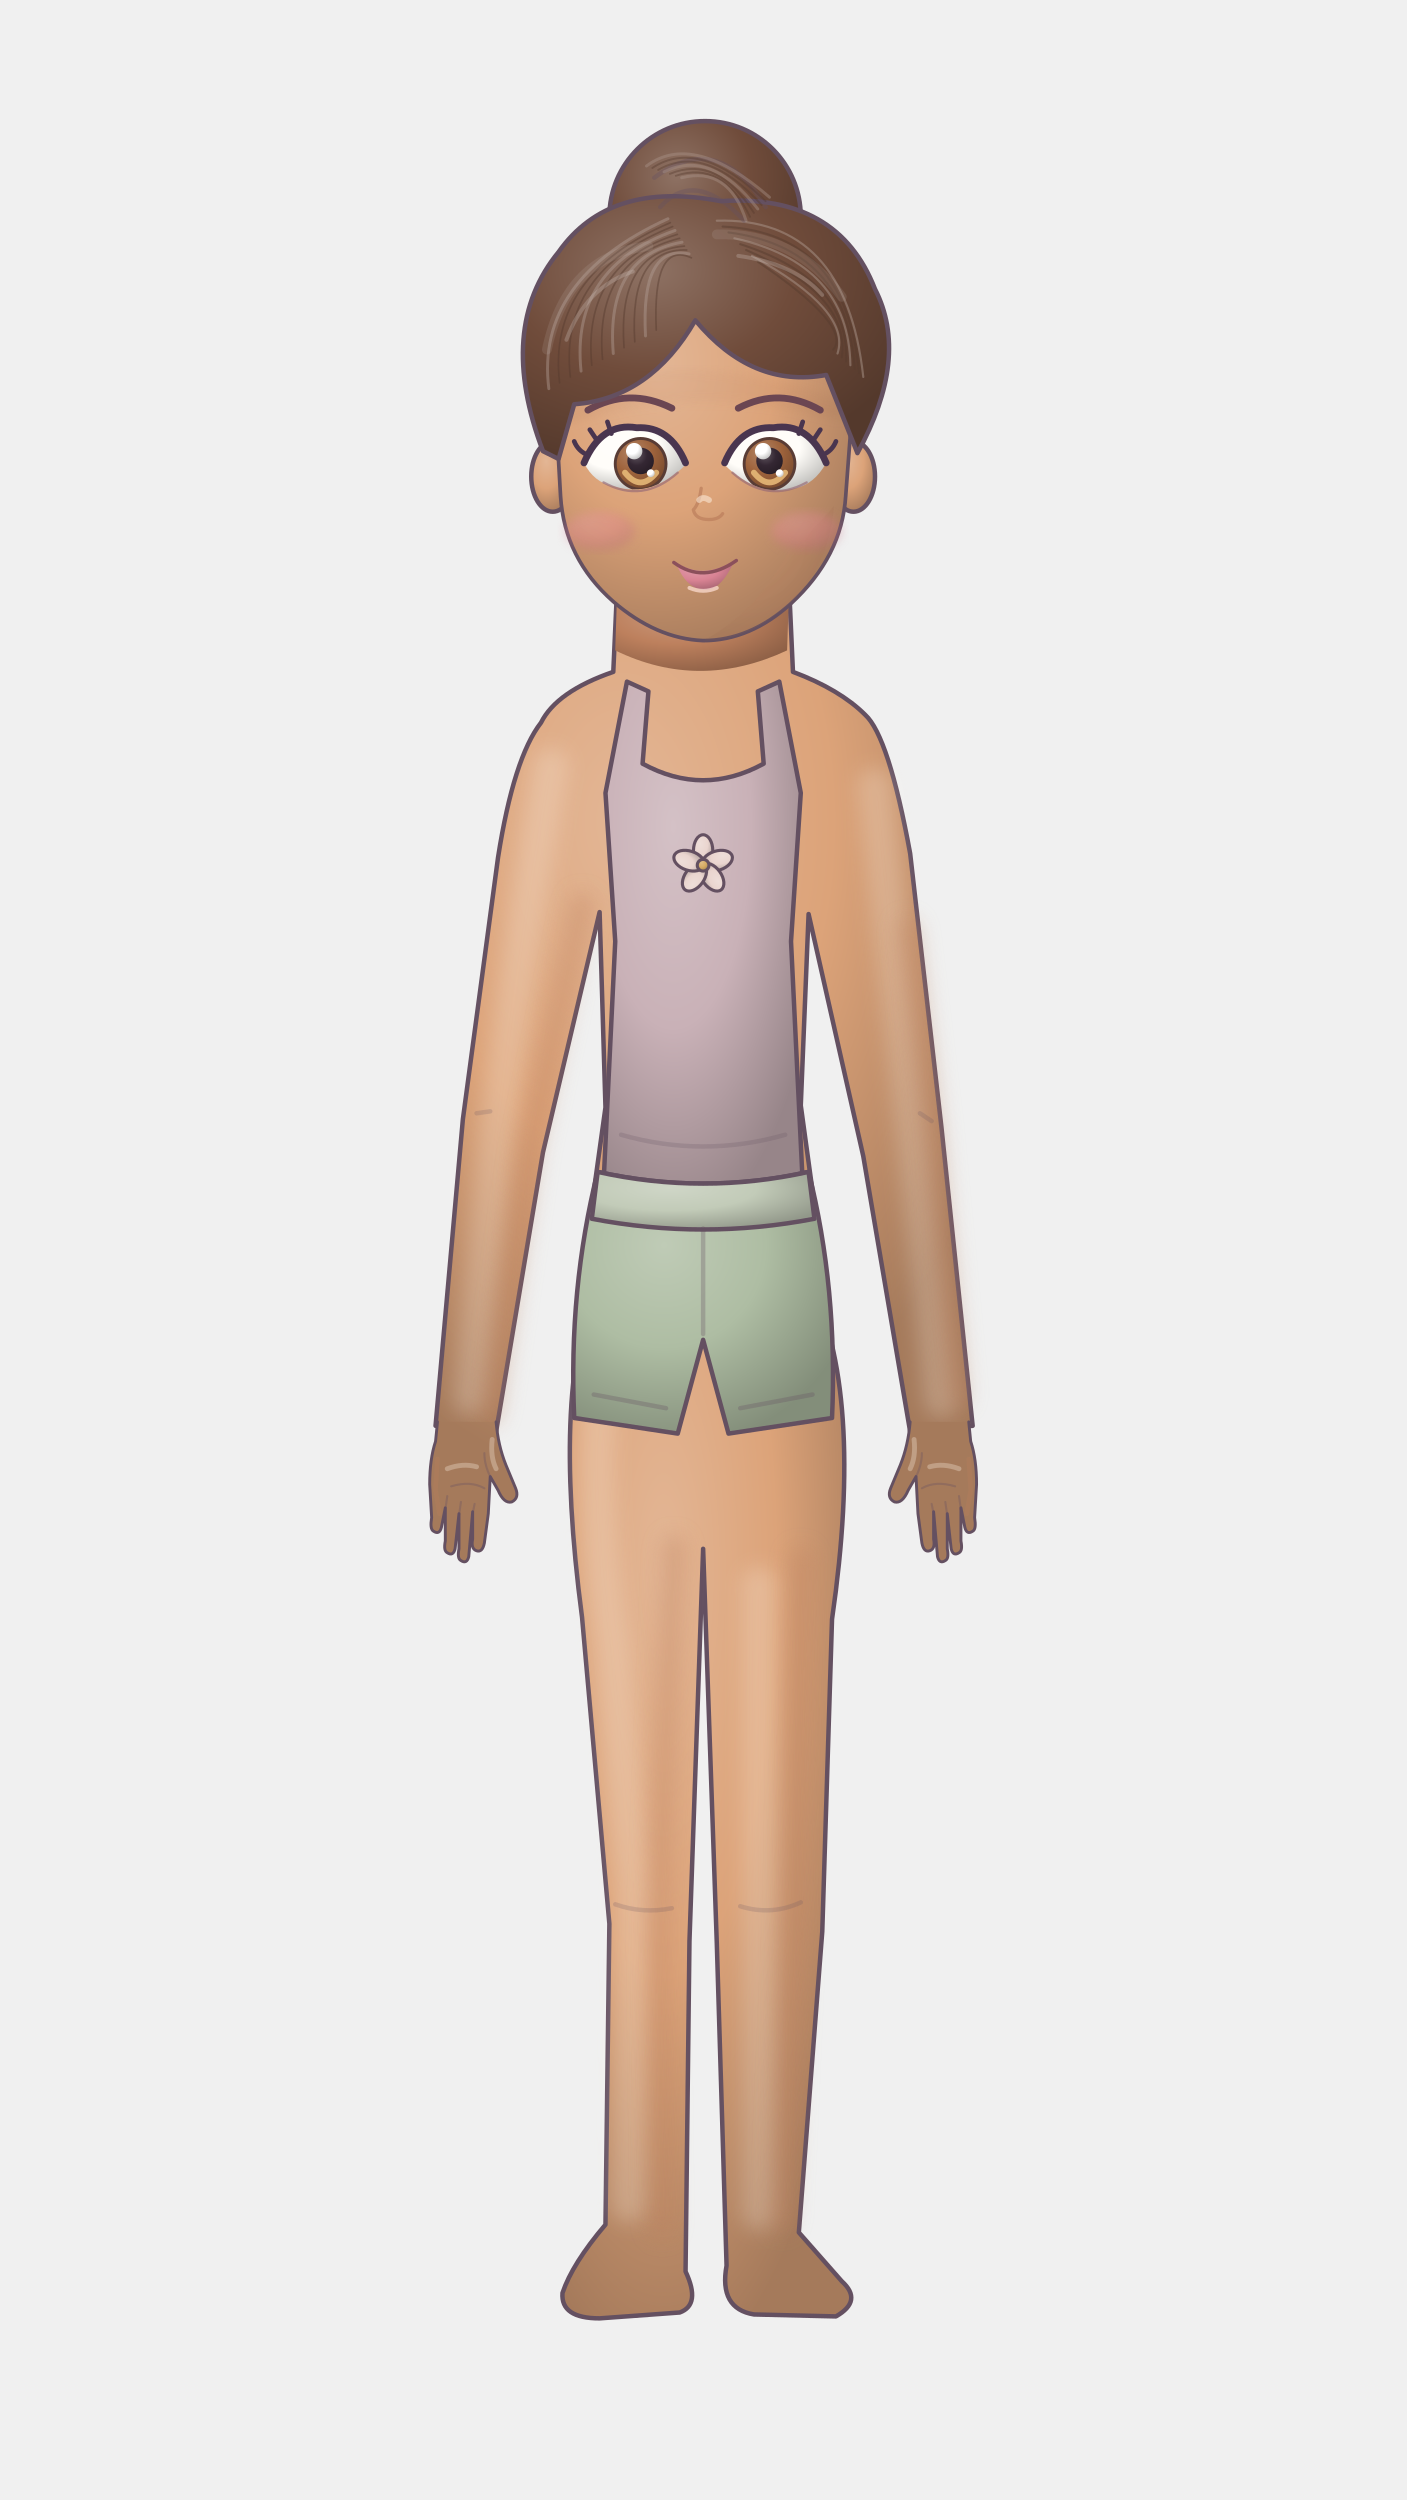
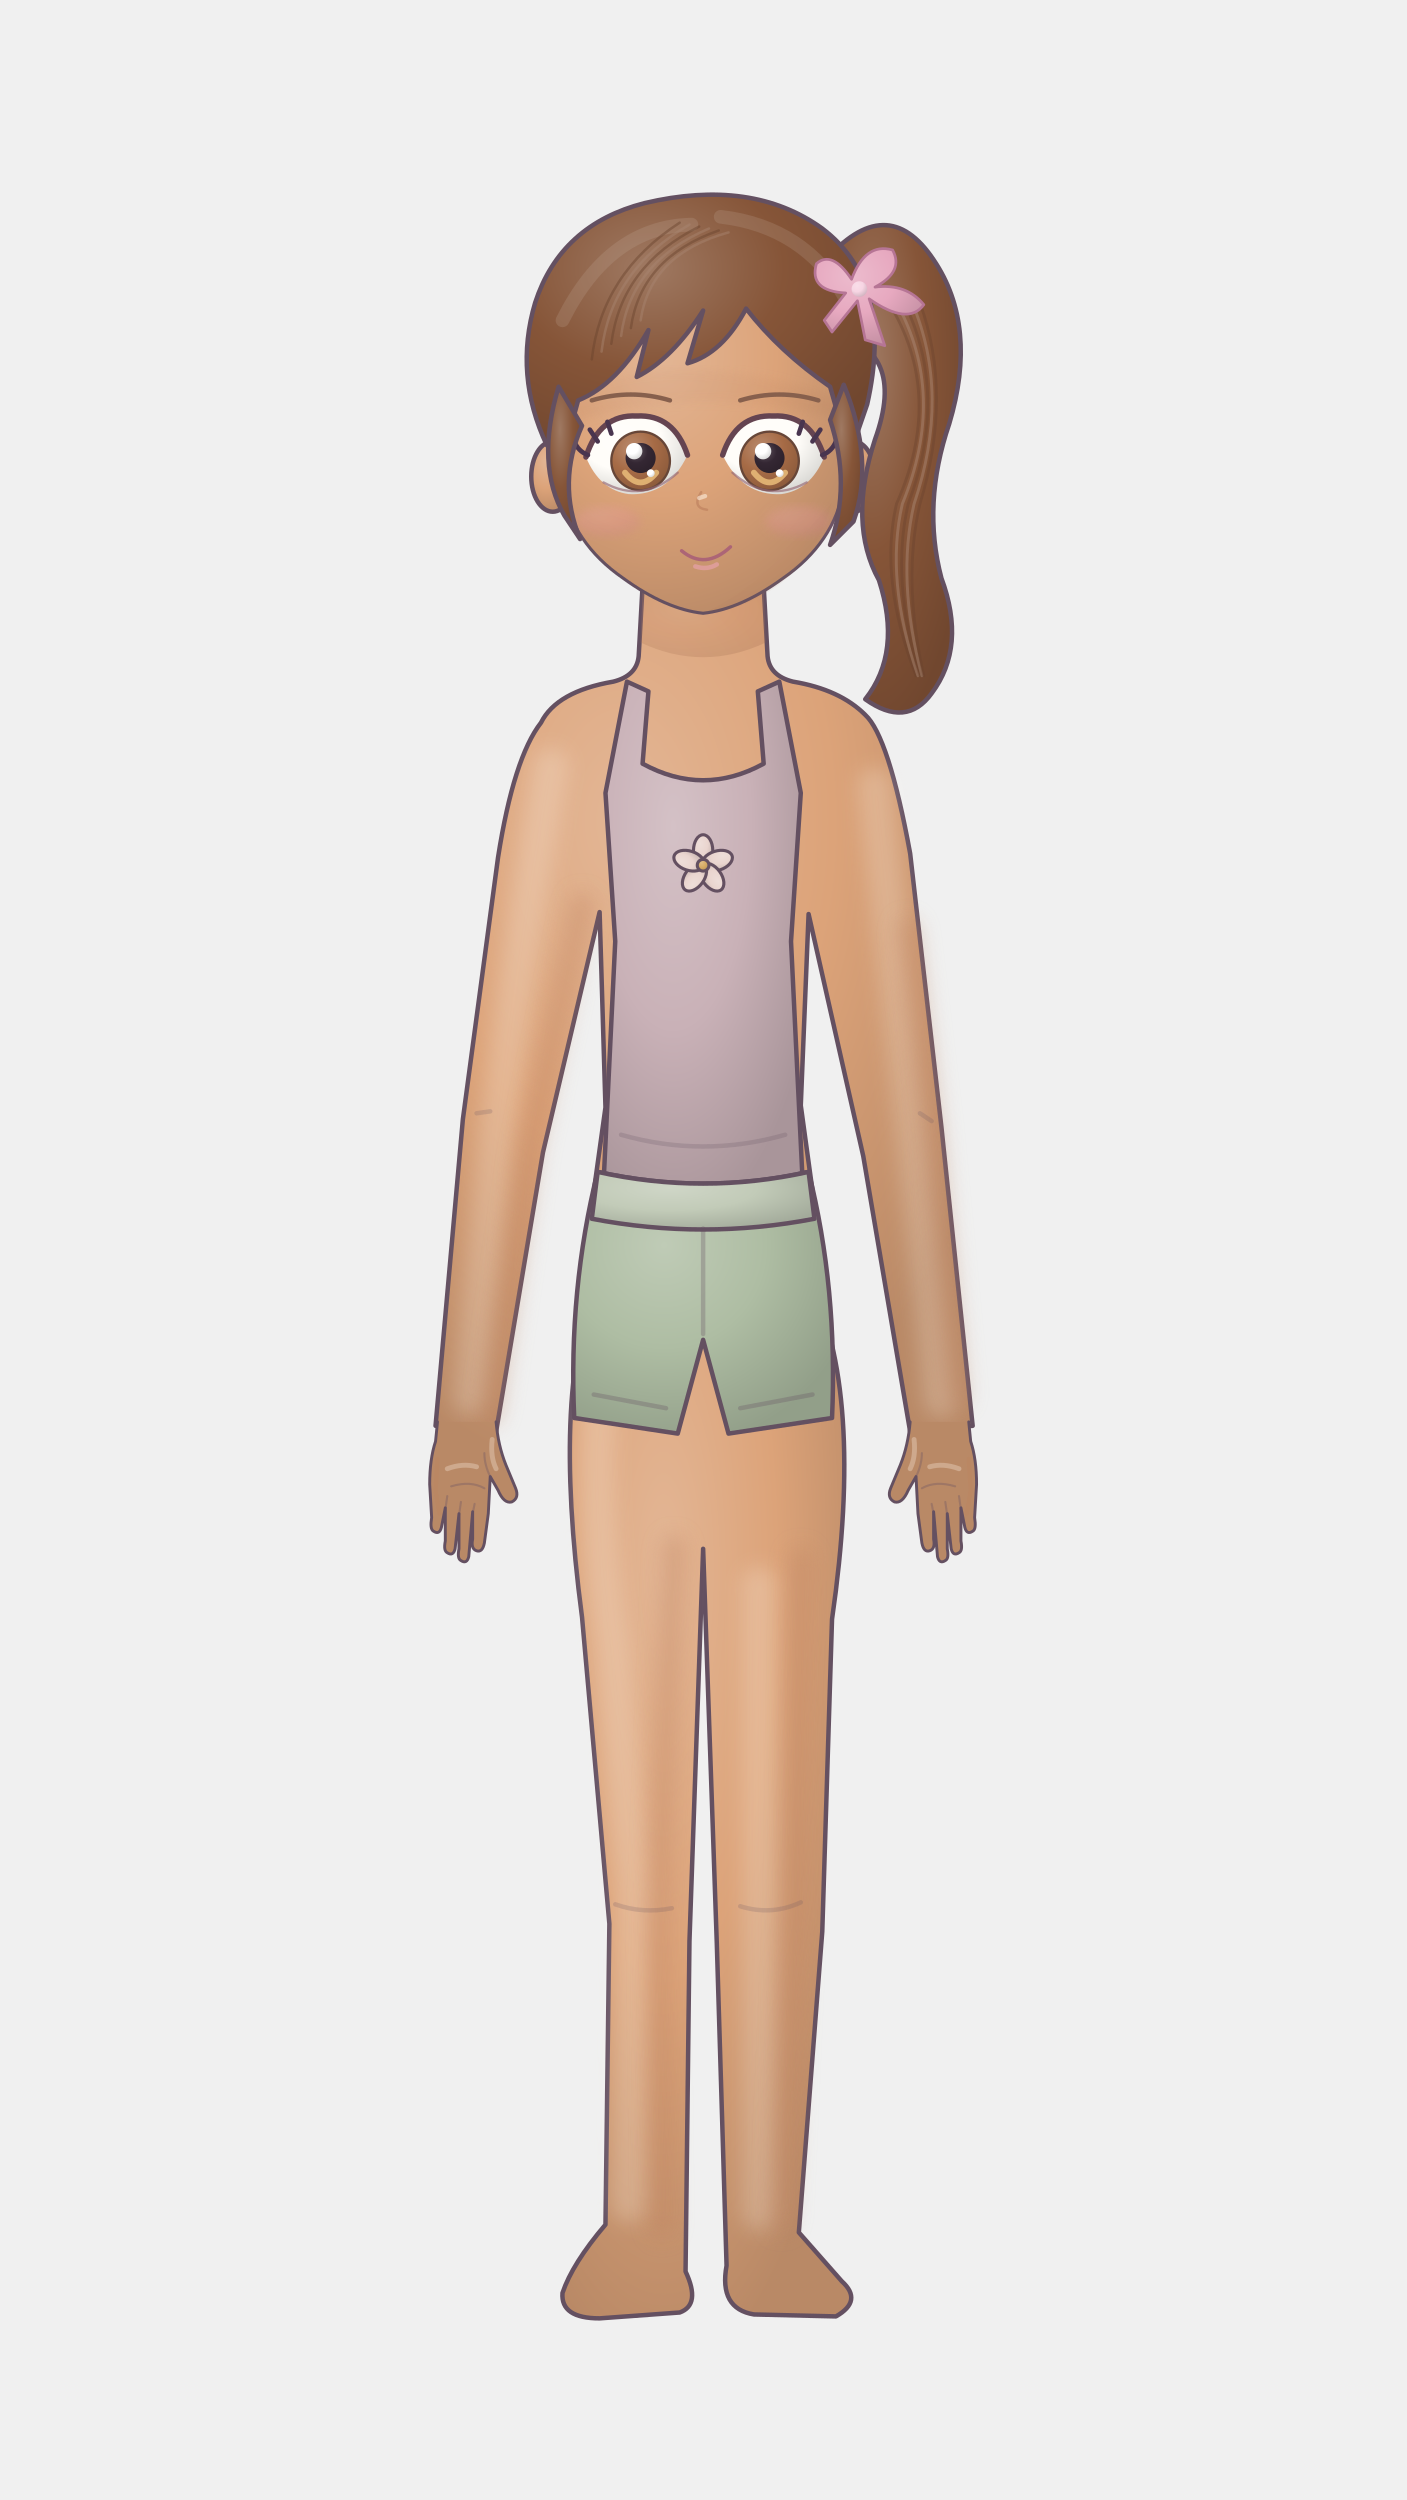
<svg xmlns="http://www.w3.org/2000/svg" width="720" height="1280" viewBox="0 0 720 1280" fill="none">
  <defs>
-     <radialGradient id="m3bchde-0" cx="35%" cy="28%" r="78%">
+     <radialGradient id="m1o73egs-0" cx="35%" cy="28%" r="78%">
      <stop stop-color="#e3b695" />
      <stop offset=".5" stop-color="#dca379" />
-       <stop offset="1" stop-color="#a57a5b" />
-     </radialGradient>
-     <radialGradient id="m3bchde-1" cx="35%" cy="28%" r="78%">
+       <stop offset="1" stop-color="#b98966" />
+     </radialGradient>
+     <radialGradient id="m1o73egs-1" cx="35%" cy="28%" r="78%">
      <stop stop-color="#cb9b7f" />
      <stop offset=".5" stop-color="#bd805d" />
-       <stop offset="1" stop-color="#8e6046" />
-     </radialGradient>
-     <radialGradient id="m3bchde-2" cx="35%" cy="28%" r="78%">
+       <stop offset="1" stop-color="#9f6c4e" />
+     </radialGradient>
+     <radialGradient id="m1o73egs-2" cx="35%" cy="28%" r="78%">
      <stop stop-color="#d4c1c6" />
      <stop offset=".5" stop-color="#c9b1b7" />
-       <stop offset="1" stop-color="#978589" />
-     </radialGradient>
-     <radialGradient id="m3bchde-3" cx="35%" cy="28%" r="78%">
+       <stop offset="1" stop-color="#a9959a" />
+     </radialGradient>
+     <radialGradient id="m1o73egs-3" cx="35%" cy="28%" r="78%">
      <stop stop-color="#eeded9" />
      <stop offset=".5" stop-color="#ead5cf" />
-       <stop offset="1" stop-color="#b0a09b" />
-     </radialGradient>
-     <radialGradient id="m3bchde-4" cx="35%" cy="28%" r="78%">
+       <stop offset="1" stop-color="#c5b3ae" />
+     </radialGradient>
+     <radialGradient id="m1o73egs-4" cx="35%" cy="28%" r="78%">
      <stop stop-color="#dfbd85" />
      <stop offset=".5" stop-color="#d7ac65" />
-       <stop offset="1" stop-color="#a1814c" />
-     </radialGradient>
-     <radialGradient id="m3bchde-5" cx="35%" cy="28%" r="78%">
+       <stop offset="1" stop-color="#b59055" />
+     </radialGradient>
+     <radialGradient id="m1o73egs-5" cx="35%" cy="28%" r="78%">
      <stop stop-color="#bfcbb6" />
      <stop offset=".5" stop-color="#aebda3" />
-       <stop offset="1" stop-color="#838e7a" />
-     </radialGradient>
-     <radialGradient id="m3bchde-6" cx="35%" cy="28%" r="78%">
+       <stop offset="1" stop-color="#929f89" />
+     </radialGradient>
+     <radialGradient id="m1o73egs-6" cx="35%" cy="28%" r="78%">
      <stop stop-color="#cfd6c7" />
      <stop offset=".5" stop-color="#c2cbb8" />
-       <stop offset="1" stop-color="#92988a" />
-     </radialGradient>
-     <radialGradient id="m3bchde-7" cx="35%" cy="28%" r="78%">
-       <stop stop-color="#ef9cb0" />
-       <stop offset=".5" stop-color="#eb829b" />
-       <stop offset="1" stop-color="#b06274" />
-     </radialGradient>
-     <radialGradient id="m3bchde-8" cx="35%" cy="28%" r="78%">
+       <stop offset="1" stop-color="#a3ab9b" />
+     </radialGradient>
+     <radialGradient id="m1o73egs-7" cx="35%" cy="28%" r="78%">
+       <stop stop-color="#f1aab8" />
+       <stop offset=".5" stop-color="#ed93a5" />
+       <stop offset="1" stop-color="#c77b8b" />
+     </radialGradient>
+     <radialGradient id="m1o73egs-8" cx="35%" cy="28%" r="78%">
      <stop stop-color="#fffdfa" />
      <stop offset=".5" stop-color="#fffdf9" />
-       <stop offset="1" stop-color="#bfbebb" />
-     </radialGradient>
-     <radialGradient id="m3bchde-9" cx="35%" cy="28%" r="78%">
-       <stop stop-color="#b28465" />
-       <stop offset=".5" stop-color="#9e633c" />
-       <stop offset="1" stop-color="#774a2d" />
-     </radialGradient>
-     <radialGradient id="m3bchde-10" cx="35%" cy="28%" r="78%">
+       <stop offset="1" stop-color="#d6d5d1" />
+     </radialGradient>
+     <radialGradient id="m1o73egs-9" cx="35%" cy="28%" r="78%">
+       <stop stop-color="#b98a6d" />
+       <stop offset=".5" stop-color="#a66b46" />
+       <stop offset="1" stop-color="#8b5a3b" />
+     </radialGradient>
+     <radialGradient id="m1o73egs-10" cx="35%" cy="28%" r="78%">
      <stop stop-color="#5f545e" />
      <stop offset=".5" stop-color="#342733" />
-       <stop offset="1" stop-color="#271d26" />
-     </radialGradient>
-     <radialGradient id="m3bchde-11" cx="35%" cy="28%" r="78%">
+       <stop offset="1" stop-color="#2c212b" />
+     </radialGradient>
+     <radialGradient id="m1o73egs-11" cx="35%" cy="28%" r="78%">
      <stop stop-color="#ffffff" />
      <stop offset=".5" stop-color="#fff" />
-       <stop offset="1" stop-color="#bfbfbf" />
-     </radialGradient>
-     <radialGradient id="m3bchde-12" cx="35%" cy="28%" r="78%">
-       <stop stop-color="#e19daa" />
-       <stop offset=".5" stop-color="#d98394" />
-       <stop offset="1" stop-color="#a3626f" />
-     </radialGradient>
-     <radialGradient id="m3bchde-13" cx="35%" cy="28%" r="78%">
-       <stop stop-color="#8e7264" />
-       <stop offset=".5" stop-color="#704c3b" />
-       <stop offset="1" stop-color="#54392c" />
+       <stop offset="1" stop-color="#d6d6d6" />
+     </radialGradient>
+     <radialGradient id="m1o73egs-12" cx="35%" cy="28%" r="78%">
+       <stop stop-color="#9f7962" />
+       <stop offset=".5" stop-color="#865538" />
+       <stop offset="1" stop-color="#71472f" />
+     </radialGradient>
+     <radialGradient id="m1o73egs-13" cx="35%" cy="28%" r="78%">
+       <stop stop-color="#ecbbcd" />
+       <stop offset=".5" stop-color="#e7a9c0" />
+       <stop offset="1" stop-color="#c28ea1" />
+     </radialGradient>
+     <radialGradient id="m1o73egs-14" cx="35%" cy="28%" r="78%">
+       <stop stop-color="#f9dee9" />
+       <stop offset=".5" stop-color="#f7d5e3" />
+       <stop offset="1" stop-color="#cfb3bf" />
    </radialGradient>
  </defs>
  <g stroke="#645061" stroke-width="2.3" stroke-linecap="round" stroke-linejoin="round">
    <defs>
      <filter id="skin-soft" x="-.15" y="-.15" width="1.3" height="1.3">
        <feGaussianBlur stdDeviation="5" />
      </filter>
      <filter id="face-soft">
        <feGaussianBlur stdDeviation="2.5" />
      </filter>
    </defs>
    <g data-anatomy="body">
-       <path d="M307 654 Q282 707 298 828 L312 985 L310 1139 Q293 1159 288 1174 Q287 1187 307 1187 L348 1184 Q359 1180 351 1163 L353 994 L360 793 L367 995 L372 1160 Q368 1182 386 1185 L428 1186 Q442 1178 431 1168 L409 1143 L421 989 L426 829 Q443 712 414 655Z" fill="url(#m3bchde-0)" />
-       <path d="M316 300 L314 344 Q285 354 277 370 Q263 388 255 439 L237 573 L223 730 L254 733 L278 590 L307 467 L310 567 L299 646 Q305 683 360 684 Q414 683 421 646 L410 566 L414 468 L442 592 L466 733 L498 730 L482 577 L466 437 Q455 377 443 366 Q430 353 406 344 L404 300Z" fill="url(#m3bchde-0)" />
-       <path d="M316 302 Q357 329 404 302 L403 333 Q358 354 315 333Z" fill="url(#m3bchde-1)" stroke="none" />
+       <path d="M307 654 Q282 707 298 828 L312 985 L310 1139 Q293 1159 288 1174 Q287 1187 307 1187 L348 1184 Q359 1180 351 1163 L353 994 L360 793 L367 995 L372 1160 Q368 1182 386 1185 L428 1186 Q442 1178 431 1168 L409 1143 L421 989 L426 829 Q443 712 414 655Z" fill="url(#m1o73egs-0)" />
+       <path d="M329 300 L327 336 Q326 346 314 349 Q285 354 277 370 Q263 388 255 439 L237 573 L223 730 L254 733 L278 590 L307 467 L310 567 L299 646 Q305 683 360 684 Q414 683 421 646 L410 566 L414 468 L442 592 L466 733 L498 730 L482 577 L466 437 Q455 377 443 366 Q430 353 406 349 Q394 346 393 336 L391 300Z" fill="url(#m1o73egs-0)" />
+       <path d="M329 302 Q360 321 391 302 L392 329 Q360 344 328 329Z" fill="url(#m1o73egs-1)" stroke="none" opacity=".25" />
      <path d="M307 708 Q302 774 313 841 L324 970 L322 1129 M389 811 L389 989 L389 1133 M282 392 Q267 476 254 581 L241 716 M448 402 L467 573 L482 717" fill="none" stroke="#fff5e8" stroke-width="18" opacity=".24" filter="url(#skin-soft)" />
      <path d="M345 792 L337 984 L339 1140 M410 798 L407 978 L400 1137 M298 463 L271 590 L251 724 M465 476 L477 577 L490 715" fill="none" stroke="#bd805d" stroke-width="12" opacity=".32" filter="url(#skin-soft)" />
      <g data-hand="left">
        <g data-pose="relaxed" transform="translate(720 0) scale(-1 1)">
          <defs>
            <radialGradient id="hand-tone-left" gradientUnits="userSpaceOnUse" gradientTransform="translate(497 300) scale(-275 433)" cx=".35" cy=".28" r=".78">
              <stop stop-color="#e3b695" />
              <stop offset=".5" stop-color="#dca379" />
-               <stop offset="1" stop-color="#a57a5b" />
+               <stop offset="1" stop-color="#b98966" />
            </radialGradient>
          </defs>
          <path d="M466 728 Q465 740 461 750 L456 762 Q454 767 458 769 Q462 770 465 763 L469 756 L470 775 L472 790 Q473 795 476 794 Q479 793 478 788 L478 774 L480 797 Q481 801 484 799 Q486 798 485 793 L485 775 L487 793 Q488 797 491 795 Q493 794 492 789 L492 772 L494 782 Q495 786 498 784 Q500 783 499 777 L500 760 Q500 747 497 738 L496 728" fill="url(#hand-tone-left)" data-part="hand-outline" stroke-width="1.5" />
          <path d="M469 756 Q472 750 472 744 M472 762 Q479 758 489 761 M477 770 L478 775 M484 769 L485 776 M491 766 L492 773" fill="none" stroke-width="1.1" opacity=".32" />
          <path d="M468 737 Q469 746 466 752 M476 751 Q483 749 491 752" fill="none" stroke="#fff4e7" stroke-width="2.5" opacity=".3" />
          <path d="M496 747 L497 763 L495 775" fill="none" stroke="#bd805d" stroke-width="2.3" opacity=".25" />
        </g>
      </g>
      <g data-hand="right">
        <g data-pose="relaxed">
          <defs>
            <radialGradient id="hand-tone-right" gradientUnits="userSpaceOnUse" gradientTransform="translate(223 300) scale(275 433)" cx=".35" cy=".28" r=".78">
              <stop stop-color="#e3b695" />
              <stop offset=".5" stop-color="#dca379" />
-               <stop offset="1" stop-color="#a57a5b" />
+               <stop offset="1" stop-color="#b98966" />
            </radialGradient>
          </defs>
          <path d="M466 728 Q465 740 461 750 L456 762 Q454 767 458 769 Q462 770 465 763 L469 756 L470 775 L472 790 Q473 795 476 794 Q479 793 478 788 L478 774 L480 797 Q481 801 484 799 Q486 798 485 793 L485 775 L487 793 Q488 797 491 795 Q493 794 492 789 L492 772 L494 782 Q495 786 498 784 Q500 783 499 777 L500 760 Q500 747 497 738 L496 728" fill="url(#hand-tone-right)" data-part="hand-outline" stroke-width="1.5" />
          <path d="M469 756 Q472 750 472 744 M472 762 Q479 758 489 761 M477 770 L478 775 M484 769 L485 776 M491 766 L492 773" fill="none" stroke-width="1.1" opacity=".32" />
          <path d="M468 737 Q469 746 466 752 M476 751 Q483 749 491 752" fill="none" stroke="#fff4e7" stroke-width="2.5" opacity=".3" />
          <path d="M496 747 L497 763 L495 775" fill="none" stroke="#bd805d" stroke-width="2.3" opacity=".25" />
        </g>
      </g>
      <g data-basic="top">
-         <path d="M321 349 L332 354 L329 391 Q360 408 391 391 L388 354 L399 349 L410 406 L405 482 L411 606 Q360 621 309 606 L315 482 L310 406Z" fill="url(#m3bchde-2)" />
+         <path d="M321 349 L332 354 L329 391 Q360 408 391 391 L388 354 L399 349 L410 406 L405 482 L411 606 Q360 621 309 606 L315 482 L310 406Z" fill="url(#m1o73egs-2)" />
        <path d="M318 581 Q360 593 402 581" stroke="#645061" opacity="0.22" />
        <g transform="translate(360 443)" stroke-width="1.6">
-           <ellipse cx="0" cy="-7.54" rx="4.94" ry="8.06" fill="url(#m3bchde-3)" transform="rotate(0)" />
-           <ellipse cx="0" cy="-7.54" rx="4.94" ry="8.06" fill="url(#m3bchde-3)" transform="rotate(72)" />
-           <ellipse cx="0" cy="-7.54" rx="4.94" ry="8.06" fill="url(#m3bchde-3)" transform="rotate(144)" />
-           <ellipse cx="0" cy="-7.54" rx="4.94" ry="8.06" fill="url(#m3bchde-3)" transform="rotate(216)" />
-           <ellipse cx="0" cy="-7.54" rx="4.94" ry="8.06" fill="url(#m3bchde-3)" transform="rotate(288)" />
-           <circle cx="0" cy="0" r="2.99" fill="url(#m3bchde-4)" />
+           <ellipse cx="0" cy="-7.54" rx="4.94" ry="8.06" fill="url(#m1o73egs-3)" transform="rotate(0)" />
+           <ellipse cx="0" cy="-7.54" rx="4.94" ry="8.06" fill="url(#m1o73egs-3)" transform="rotate(72)" />
+           <ellipse cx="0" cy="-7.54" rx="4.94" ry="8.06" fill="url(#m1o73egs-3)" transform="rotate(144)" />
+           <ellipse cx="0" cy="-7.54" rx="4.94" ry="8.06" fill="url(#m1o73egs-3)" transform="rotate(216)" />
+           <ellipse cx="0" cy="-7.54" rx="4.94" ry="8.06" fill="url(#m1o73egs-3)" transform="rotate(288)" />
+           <circle cx="0" cy="0" r="2.99" fill="url(#m1o73egs-4)" />
        </g>
      </g>
      <g data-basic="bottom">
-         <path d="M306 600 Q360 612 414 600 Q429 660 426 726 L373 734 L360 686 L347 734 L294 726 Q291 660 306 600Z" fill="url(#m3bchde-5)" />
-         <path d="M306 600 Q360 612 414 600 L417 624 Q360 635 303 624Z" fill="url(#m3bchde-6)" />
+         <path d="M306 600 Q360 612 414 600 Q429 660 426 726 L373 734 L360 686 L347 734 L294 726 Q291 660 306 600Z" fill="url(#m1o73egs-5)" />
+         <path d="M306 600 Q360 612 414 600 L417 624 Q360 635 303 624Z" fill="url(#m1o73egs-6)" />
        <path d="M360 629 L360 683 M304 714 L341 721 M379 721 L416 714" stroke="#645061" opacity="0.3" />
      </g>
      <path d="M315 975 Q329 980 344 977 M379 976 Q395 981 410 974 M244 570 L251 569 M471 570 L477 574" stroke="#645061" opacity="0.2" />
    </g>
    <g data-anatomy="head">
      <g data-feature="face">
-         <ellipse cx="283" cy="244" rx="11" ry="18" fill="url(#m3bchde-0)" />
-         <ellipse cx="437" cy="244" rx="11" ry="18" fill="url(#m3bchde-0)" />
-         <path d="M284 201 Q285 129 360 130 Q435 129 437 201 L433 254 Q431 285 405 309 Q384 328 360 328 Q336 327 314 308 Q289 286 287 254Z" fill="url(#m3bchde-0)" stroke-width="1.9" />
-         <path d="M289 200 Q353 177 433 205 L431 215 Q355 195 290 217Z" fill="url(#m3bchde-1)" stroke="none" opacity=".13" filter="url(#face-soft)" />
-         <path d="M404 282 Q416 272 427 259 Q424 295 398 314 Q380 328 360 328 Q387 314 404 282Z" fill="url(#m3bchde-1)" stroke="none" opacity=".15" />
-         <ellipse cx="307" cy="272" rx="18" ry="10" fill="url(#m3bchde-7)" opacity=".32" stroke="none" filter="url(#face-soft)" />
-         <ellipse cx="413" cy="272" rx="18" ry="10" fill="url(#m3bchde-7)" opacity=".32" stroke="none" filter="url(#face-soft)" />
-         <path d="M301 210 Q322 198 344 209 M378 209 Q399 198 420 210" fill="none" data-feature="brows" stroke="#6b4652" stroke-width="3.5" />
+         <ellipse cx="283" cy="244" rx="11" ry="18" fill="url(#m1o73egs-0)" />
+         <ellipse cx="437" cy="244" rx="11" ry="18" fill="url(#m1o73egs-0)" />
+         <path d="M284 201 Q285 129 360 130 Q435 129 437 201 L432 250 Q427 278 401 296 Q379 312 360 314 Q341 312 319 296 Q293 278 288 250Z" fill="url(#m1o73egs-0)" stroke-width="1.6" />
+         <path d="M289 200 Q353 177 433 205 L431 215 Q355 195 290 217Z" fill="url(#m1o73egs-1)" stroke="none" opacity=".13" filter="url(#face-soft)" />
+         <path d="M404 279 Q416 270 426 257 Q419 284 398 300 Q379 313 360 314 Q388 301 404 279Z" fill="url(#m1o73egs-1)" stroke="none" opacity=".08" />
+         <ellipse cx="311" cy="267" rx="17" ry="8" fill="url(#m1o73egs-7)" opacity=".24" stroke="none" filter="url(#face-soft)" />
+         <ellipse cx="409" cy="267" rx="17" ry="8" fill="url(#m1o73egs-7)" opacity=".24" stroke="none" filter="url(#face-soft)" />
+         <path d="M303 205 Q323 199 343 205 M379 205 Q399 199 419 205" fill="none" data-feature="brows" stroke="#87604d" stroke-width="2.3" />
        <g data-feature="eye-left" class="toon-eye">
          <defs>
            <clipPath id="eye-left">
-               <path d="M299 237 Q308 218 326 220 Q343 219 351 238 Q334 255 314 249 Q304 247 299 237Z" fill="white" />
+               <path d="M300 234 Q307 213 326 214 Q345 213 352 233 Q342 254 322 253 Q307 251 300 234Z" fill="white" />
            </clipPath>
          </defs>
-           <path d="M299 237 Q308 218 326 220 Q343 219 351 238 Q334 255 314 249 Q304 247 299 237Z" fill="url(#m3bchde-8)" stroke="none" />
+           <path d="M300 234 Q307 213 326 214 Q345 213 352 233 Q342 254 322 253 Q307 251 300 234Z" fill="url(#m1o73egs-8)" stroke="none" />
          <g clip-path="url(#eye-left)">
-             <circle cx="328" cy="237.5" r="13" fill="url(#m3bchde-9)" data-part="iris" stroke="#593c35" stroke-width="1.5" />
+             <circle cx="328" cy="236" r="15" fill="url(#m1o73egs-9)" data-part="iris" stroke="#674638" stroke-width="1.2" />
            <path d="M320 242 Q328 252 336 242" fill="none" stroke="#e5b877" stroke-width="3" opacity=".9" />
-             <circle cx="328" cy="236" r="6.8" fill="url(#m3bchde-10)" stroke="none" />
-             <circle cx="324.7" cy="231" r="4.2" fill="url(#m3bchde-11)" stroke="none" />
-             <circle cx="333.2" cy="242.3" r="2" fill="url(#m3bchde-11)" stroke="none" />
+             <circle cx="328" cy="234.5" r="7.7" fill="url(#m1o73egs-10)" stroke="none" />
+             <circle cx="324.7" cy="231" r="4.2" fill="url(#m1o73egs-11)" stroke="none" />
+             <circle cx="333.2" cy="242.3" r="2" fill="url(#m1o73egs-11)" stroke="none" />
          </g>
-           <path d="M299 237 Q308 216 326 219 Q343 218 351 237" fill="none" stroke="#49354f" stroke-width="3.5" />
+           <path d="M300 234 Q307 212 326 213 Q345 212 352 233" fill="none" stroke="#654451" stroke-width="2.8" />
          <path d="M301 233 Q296 231 294 226 M306 226 L302 220 M313 222 L311 216" fill="none" stroke="#49354f" stroke-width="2.4" />
          <path d="M309 247 Q329 258 347 242" fill="none" stroke="#956875" stroke-width="1.2" opacity=".65" />
        </g>
        <g data-feature="eye-right" class="toon-eye">
          <defs>
            <clipPath id="eye-right">
-               <path d="M371 238 Q379 219 396 220 Q414 218 423 237 Q417 248 407 250 Q388 255 371 238Z" fill="white" />
+               <path d="M370 233 Q377 213 396 214 Q415 213 422 234 Q415 251 400 253 Q380 254 370 233Z" fill="white" />
            </clipPath>
          </defs>
-           <path d="M371 238 Q379 219 396 220 Q414 218 423 237 Q417 248 407 250 Q388 255 371 238Z" fill="url(#m3bchde-8)" stroke="none" />
+           <path d="M370 233 Q377 213 396 214 Q415 213 422 234 Q415 251 400 253 Q380 254 370 233Z" fill="url(#m1o73egs-8)" stroke="none" />
          <g clip-path="url(#eye-right)">
-             <circle cx="394" cy="237.5" r="13" fill="url(#m3bchde-9)" data-part="iris" stroke="#593c35" stroke-width="1.5" />
+             <circle cx="394" cy="236" r="15" fill="url(#m1o73egs-9)" data-part="iris" stroke="#674638" stroke-width="1.2" />
            <path d="M386 242 Q394 252 402 242" fill="none" stroke="#e5b877" stroke-width="3" opacity=".9" />
-             <circle cx="394" cy="236" r="6.8" fill="url(#m3bchde-10)" stroke="none" />
-             <circle cx="390.7" cy="231" r="4.2" fill="url(#m3bchde-11)" stroke="none" />
-             <circle cx="399.2" cy="242.3" r="2" fill="url(#m3bchde-11)" stroke="none" />
+             <circle cx="394" cy="234.5" r="7.7" fill="url(#m1o73egs-10)" stroke="none" />
+             <circle cx="390.7" cy="231" r="4.2" fill="url(#m1o73egs-11)" stroke="none" />
+             <circle cx="399.2" cy="242.3" r="2" fill="url(#m1o73egs-11)" stroke="none" />
          </g>
-           <path d="M371 237 Q379 218 396 219 Q414 216 423 237" fill="none" stroke="#49354f" stroke-width="3.5" />
+           <path d="M370 233 Q377 212 396 213 Q415 212 422 234" fill="none" stroke="#654451" stroke-width="2.8" />
          <path d="M421 233 Q426 231 428 226 M416 226 L420 220 M409 222 L411 216" fill="none" stroke="#49354f" stroke-width="2.4" />
          <path d="M375 242 Q393 258 413 247" fill="none" stroke="#956875" stroke-width="1.2" opacity=".65" />
        </g>
        <g data-feature="nose">
-           <path d="M359 250 Q358 258 355 261 Q356 266 363 266 Q368 266 370 263" fill="none" stroke="#bd805d" stroke-width="1.7" opacity=".75" />
-           <path d="M358 256 Q360 254 363 256" fill="none" stroke="#fff4e6" stroke-width="3" opacity=".5" />
+           <path d="M359 252 Q354 260 362 261" fill="none" stroke="#bd805d" stroke-width="1.3" opacity=".65" />
+           <path d="M358 255 L361 254" fill="none" stroke="#fff4e6" stroke-width="2.2" opacity=".55" />
        </g>
        <g data-feature="lips">
-           <path d="M346 288 Q360 297 376 287 Q369 303 360 302 Q351 301 346 288Z" fill="url(#m3bchde-12)" stroke="none" />
-           <path d="M345 288 Q360 299 377 287" fill="none" stroke="#8b505b" stroke-width="1.8" />
-           <path d="M353 301 Q360 304 367 301" fill="none" stroke="#ffe0d6" stroke-width="2" opacity=".7" />
+           <path d="M349 282 Q361 292 374 280" fill="none" stroke="#ac6576" stroke-width="1.8" />
+           <path d="M356 290 Q362 292 367 289" fill="none" stroke="#e8a2ad" stroke-width="2.3" opacity=".65" />
        </g>
      </g>
      <g data-basic="hair">
-         <circle cx="361" cy="111" r="49" fill="url(#m3bchde-13)" />
-         <path d="M278 231 Q254 168 286 129 Q312 92 369 103 Q429 99 448 148 Q466 183 439 232 L423 192 Q385 199 356 164 Q333 204 294 207 L286 235Z" fill="url(#m3bchde-13)" />
-         <path d="M281 199 Q274 143 342 112" fill="none" stroke="#b29e95" stroke-width="1.5" opacity=".44" />
-         <path d="M286.5 196 Q280 141 343.2 114" fill="none" stroke="#553a2d" stroke-width="0.9" opacity=".44" />
-         <path d="M292 193 Q286 139 344.4 116" fill="none" stroke="#553a2d" stroke-width="0.9" opacity=".44" />
-         <path d="M297.5 190 Q292 137 345.6 118" fill="none" stroke="#b29e95" stroke-width="1.5" opacity=".44" />
-         <path d="M303 187 Q298 135 346.8 120" fill="none" stroke="#553a2d" stroke-width="0.9" opacity=".44" />
-         <path d="M308.5 184 Q304 133 348 122" fill="none" stroke="#553a2d" stroke-width="0.9" opacity=".44" />
-         <path d="M314 181 Q310 131 349.2 124" fill="none" stroke="#b29e95" stroke-width="1.5" opacity=".44" />
-         <path d="M319.5 178 Q316 129 350.4 126" fill="none" stroke="#553a2d" stroke-width="0.9" opacity=".44" />
-         <path d="M325 175 Q322 127 351.6 128" fill="none" stroke="#553a2d" stroke-width="0.9" opacity=".44" />
-         <path d="M330.5 172 Q328 125 352.8 130" fill="none" stroke="#b29e95" stroke-width="1.5" opacity=".44" />
-         <path d="M336 169 Q334 123 354 132" fill="none" stroke="#553a2d" stroke-width="0.9" opacity=".44" />
-         <path d="M367 113 Q433 111 442 193" fill="none" stroke="#b09d93" stroke-width="1.1" opacity=".46" />
-         <path d="M370 116 Q433.5 119 439.8 191" fill="none" stroke="#563b2d" stroke-width="1.1" opacity=".46" />
-         <path d="M373 119 Q434 127 437.6 189" fill="none" stroke="#563b2d" stroke-width="1.1" opacity=".46" />
-         <path d="M376 122 Q434.5 135 435.4 187" fill="none" stroke="#b09d93" stroke-width="1.1" opacity=".46" />
-         <path d="M379 125 Q435 143 433.2 185" fill="none" stroke="#563b2d" stroke-width="1.1" opacity=".46" />
-         <path d="M382 128 Q435.5 151 431 183" fill="none" stroke="#563b2d" stroke-width="1.1" opacity=".46" />
-         <path d="M385 131 Q436 159 428.8 181" fill="none" stroke="#b09d93" stroke-width="1.1" opacity=".46" />
-         <path d="M388 134 Q436.5 167 426.6 179" fill="none" stroke="#563b2d" stroke-width="1.1" opacity=".46" />
-         <path d="M280 179 Q290 131 332 126 M367 120 Q407 119 431 152" fill="none" stroke="#c3b4ad" stroke-width="5" opacity=".15" />
-         <path d="M290 174 Q300 147 324 139 M378 131 Q407 135 421 151" fill="none" stroke="#cdc0ba" stroke-width="2" opacity=".3" />
-         <path d="M335 91 Q368 66 392 106 M338 106 Q356 86 381 113" stroke="#645061" opacity="0.35" />
-         <path d="M331 85 Q355 67 394 101" fill="none" stroke="#ac978d" stroke-width="1.5" opacity=".4" />
-         <path d="M334 86 Q358 70 392 103" fill="none" stroke="#54392c" stroke-width="1" opacity=".4" />
-         <path d="M337 87 Q361 73 390 105" fill="none" stroke="#54392c" stroke-width="1" opacity=".4" />
-         <path d="M340 88 Q364 76 388 107" fill="none" stroke="#ac978d" stroke-width="1.5" opacity=".4" />
-         <path d="M343 89 Q367 79 386 109" fill="none" stroke="#54392c" stroke-width="1" opacity=".4" />
-         <path d="M346 90 Q370 82 384 111" fill="none" stroke="#54392c" stroke-width="1" opacity=".4" />
-         <path d="M349 91 Q373 85 382 113" fill="none" stroke="#ac978d" stroke-width="1.5" opacity=".4" />
+         <g data-hair-style="airypony">
+           <path d="M422 134 Q454 97 478 133 Q501 167 486 217 Q472 258 482 296 Q495 331 477 355 Q464 373 443 358 Q462 334 450 297 Q434 268 448 225 Q465 178 424 170Z" fill="url(#m1o73egs-12)" />
+           <path d="M280 228 Q263 192 274 155 Q287 115 330 104 Q385 91 421 117 Q458 145 444 207 L435 233 L425 198 Q399 180 382 158 Q370 181 352 186 L360 159 Q344 184 326 193 L332 169 Q316 197 296 205 L288 234Z" fill="url(#m1o73egs-12)" />
+           <path d="M286 198 Q274 238 289 264 L297 276 Q285 247 298 218Z" fill="url(#m1o73egs-12)" />
+           <path d="M432 197 Q448 236 437 267 L425 279 Q436 248 425 215Z" fill="url(#m1o73egs-12)" />
+           <path d="M288 164 Q312 116 354 115 M369 111 Q412 116 433 153" fill="none" stroke="#c9b3a5" stroke-width="7" opacity=".19" />
+           <path d="M303 184 Q308 140 348 114" fill="none" stroke="#69422c" stroke-width="1.3" opacity=".45" />
+           <path d="M308 180 Q313 138 353 115" fill="none" stroke="#a88570" stroke-width="1.3" opacity=".45" />
+           <path d="M313 176 Q318 136 358 116" fill="none" stroke="#69422c" stroke-width="1.3" opacity=".45" />
+           <path d="M318 172 Q323 134 363 117" fill="none" stroke="#a88570" stroke-width="1.3" opacity=".45" />
+           <path d="M323 168 Q328 132 368 118" fill="none" stroke="#69422c" stroke-width="1.3" opacity=".45" />
+           <path d="M328 164 Q333 130 373 119" fill="none" stroke="#a88570" stroke-width="1.3" opacity=".45" />
+           <path d="M455 155 Q484 202 459 258 Q450 297 469 346" fill="none" stroke="#66412b" stroke-width="1.5" opacity=".36" />
+           <path d="M459 155 Q485 202 462 258 Q453 297 470 346" fill="none" stroke="#b69988" stroke-width="1.5" opacity=".36" />
+           <path d="M463 155 Q486 202 465 258 Q456 297 471 346" fill="none" stroke="#66412b" stroke-width="1.5" opacity=".36" />
+           <path d="M467 155 Q487 202 468 258 Q459 297 472 346" fill="none" stroke="#b69988" stroke-width="1.5" opacity=".36" />
+           <path d="M471 155 Q488 202 471 258 Q462 297 473 346" fill="none" stroke="#66412b" stroke-width="1.5" opacity=".36" />
+           <path d="M436 143 Q443 124 457 128 Q463 139 448 147 Q464 145 473 156 Q465 167 445 153 L453 177 L443 174 L439 154 L426 170 L422 164 L433 150 Q414 149 418 135 Q426 128 436 143Z" fill="url(#m1o73egs-13)" stroke="#b67595" stroke-width="1.4" />
+           <circle cx="440" cy="148" r="4" fill="url(#m1o73egs-14)" stroke="none" />
+         </g>
      </g>
    </g>
  </g>
</svg>
